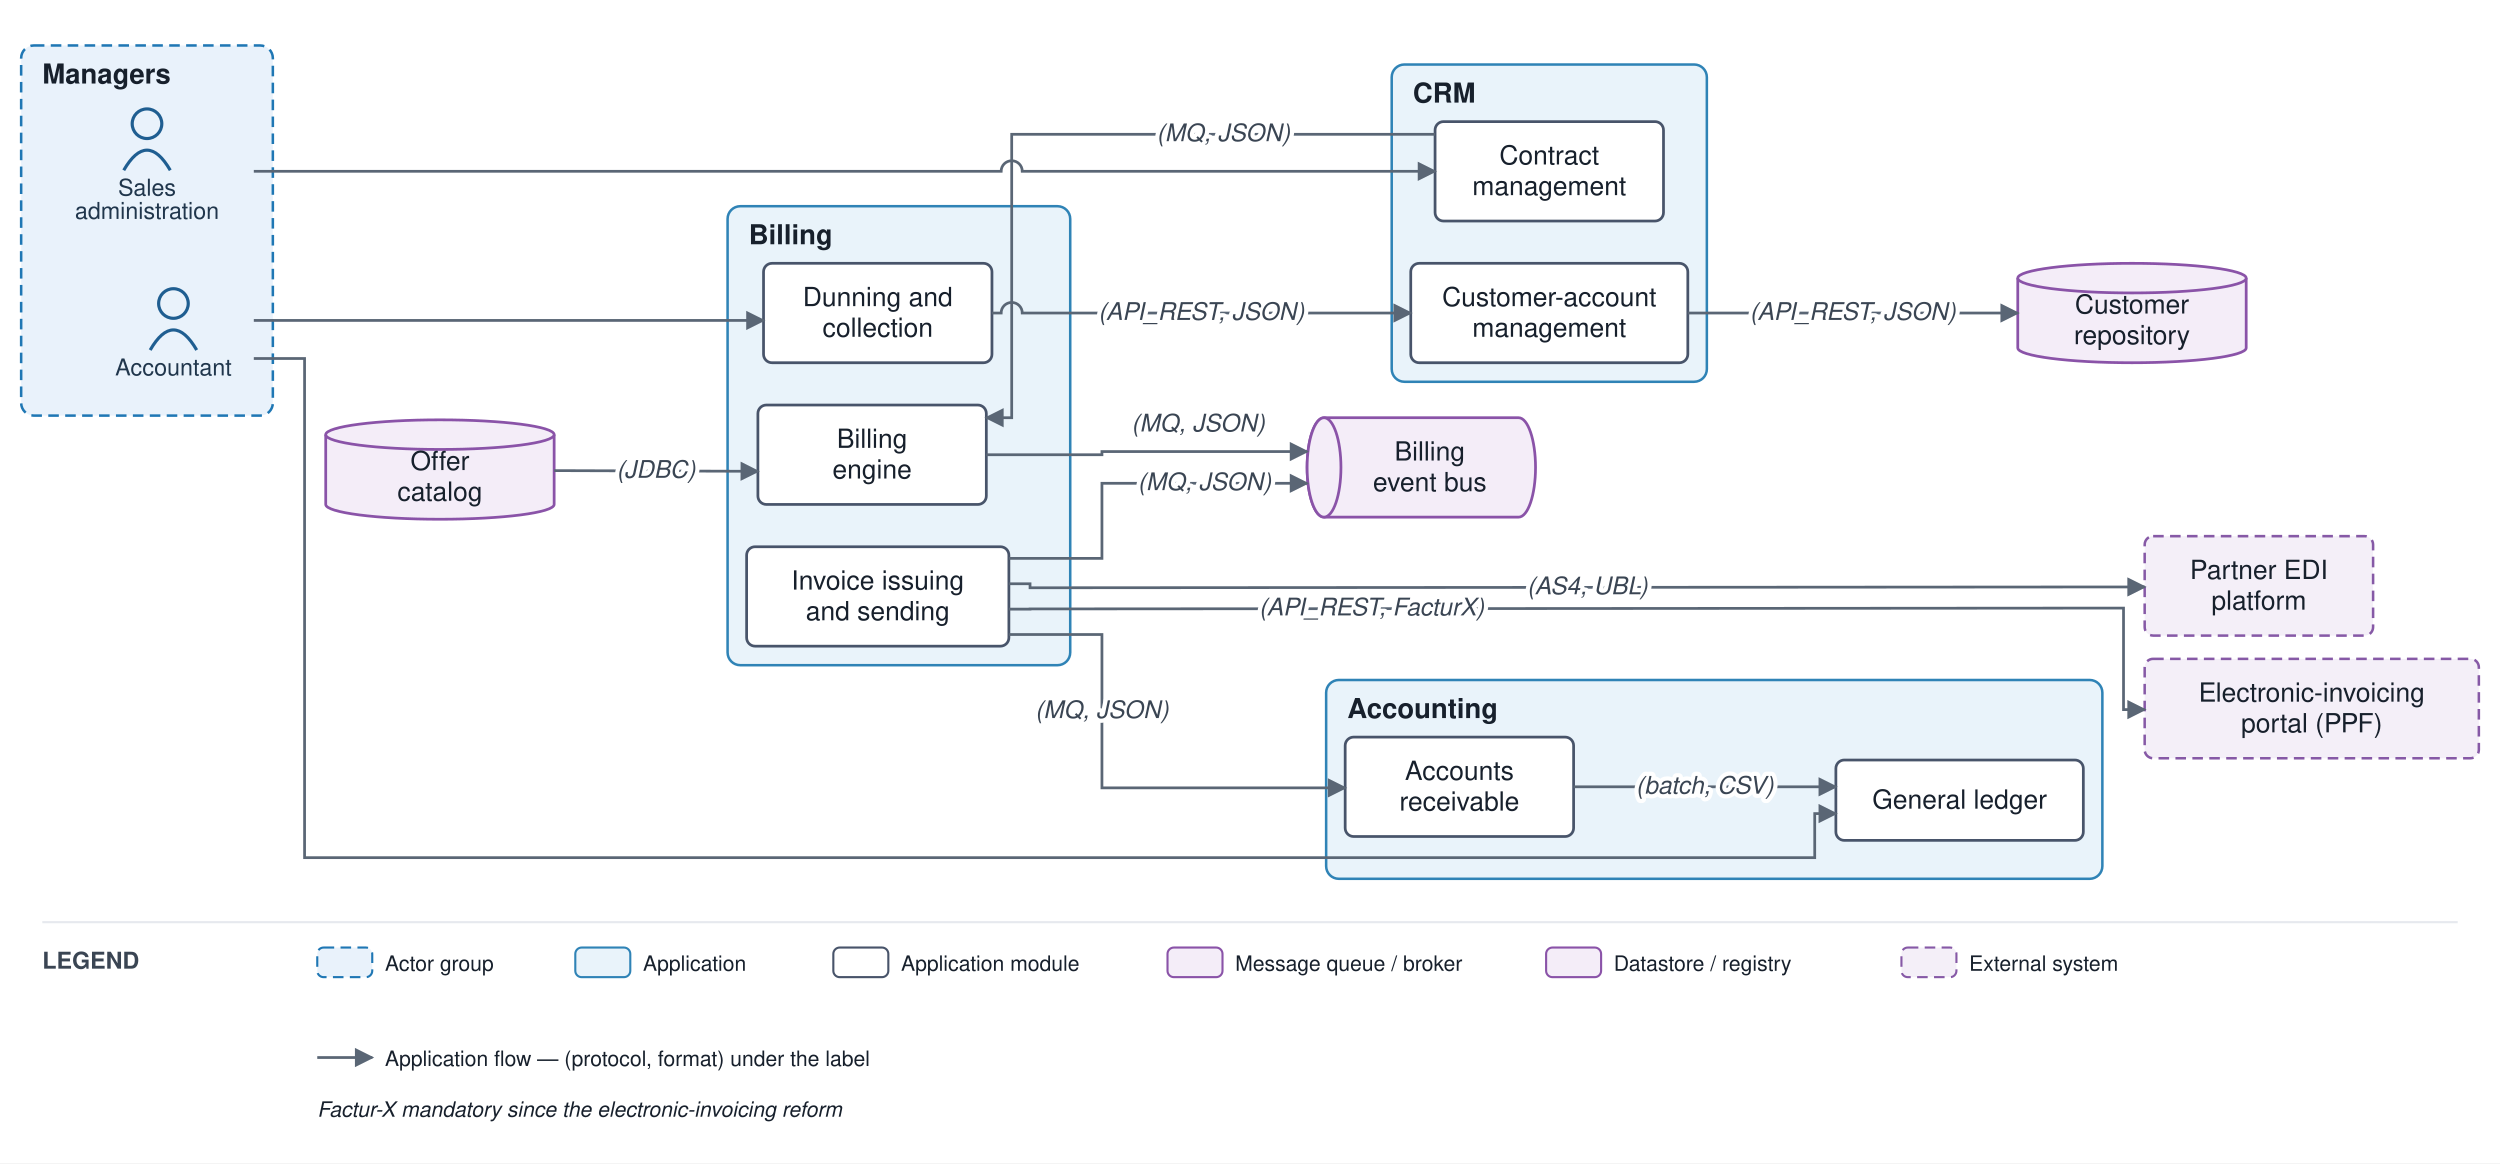
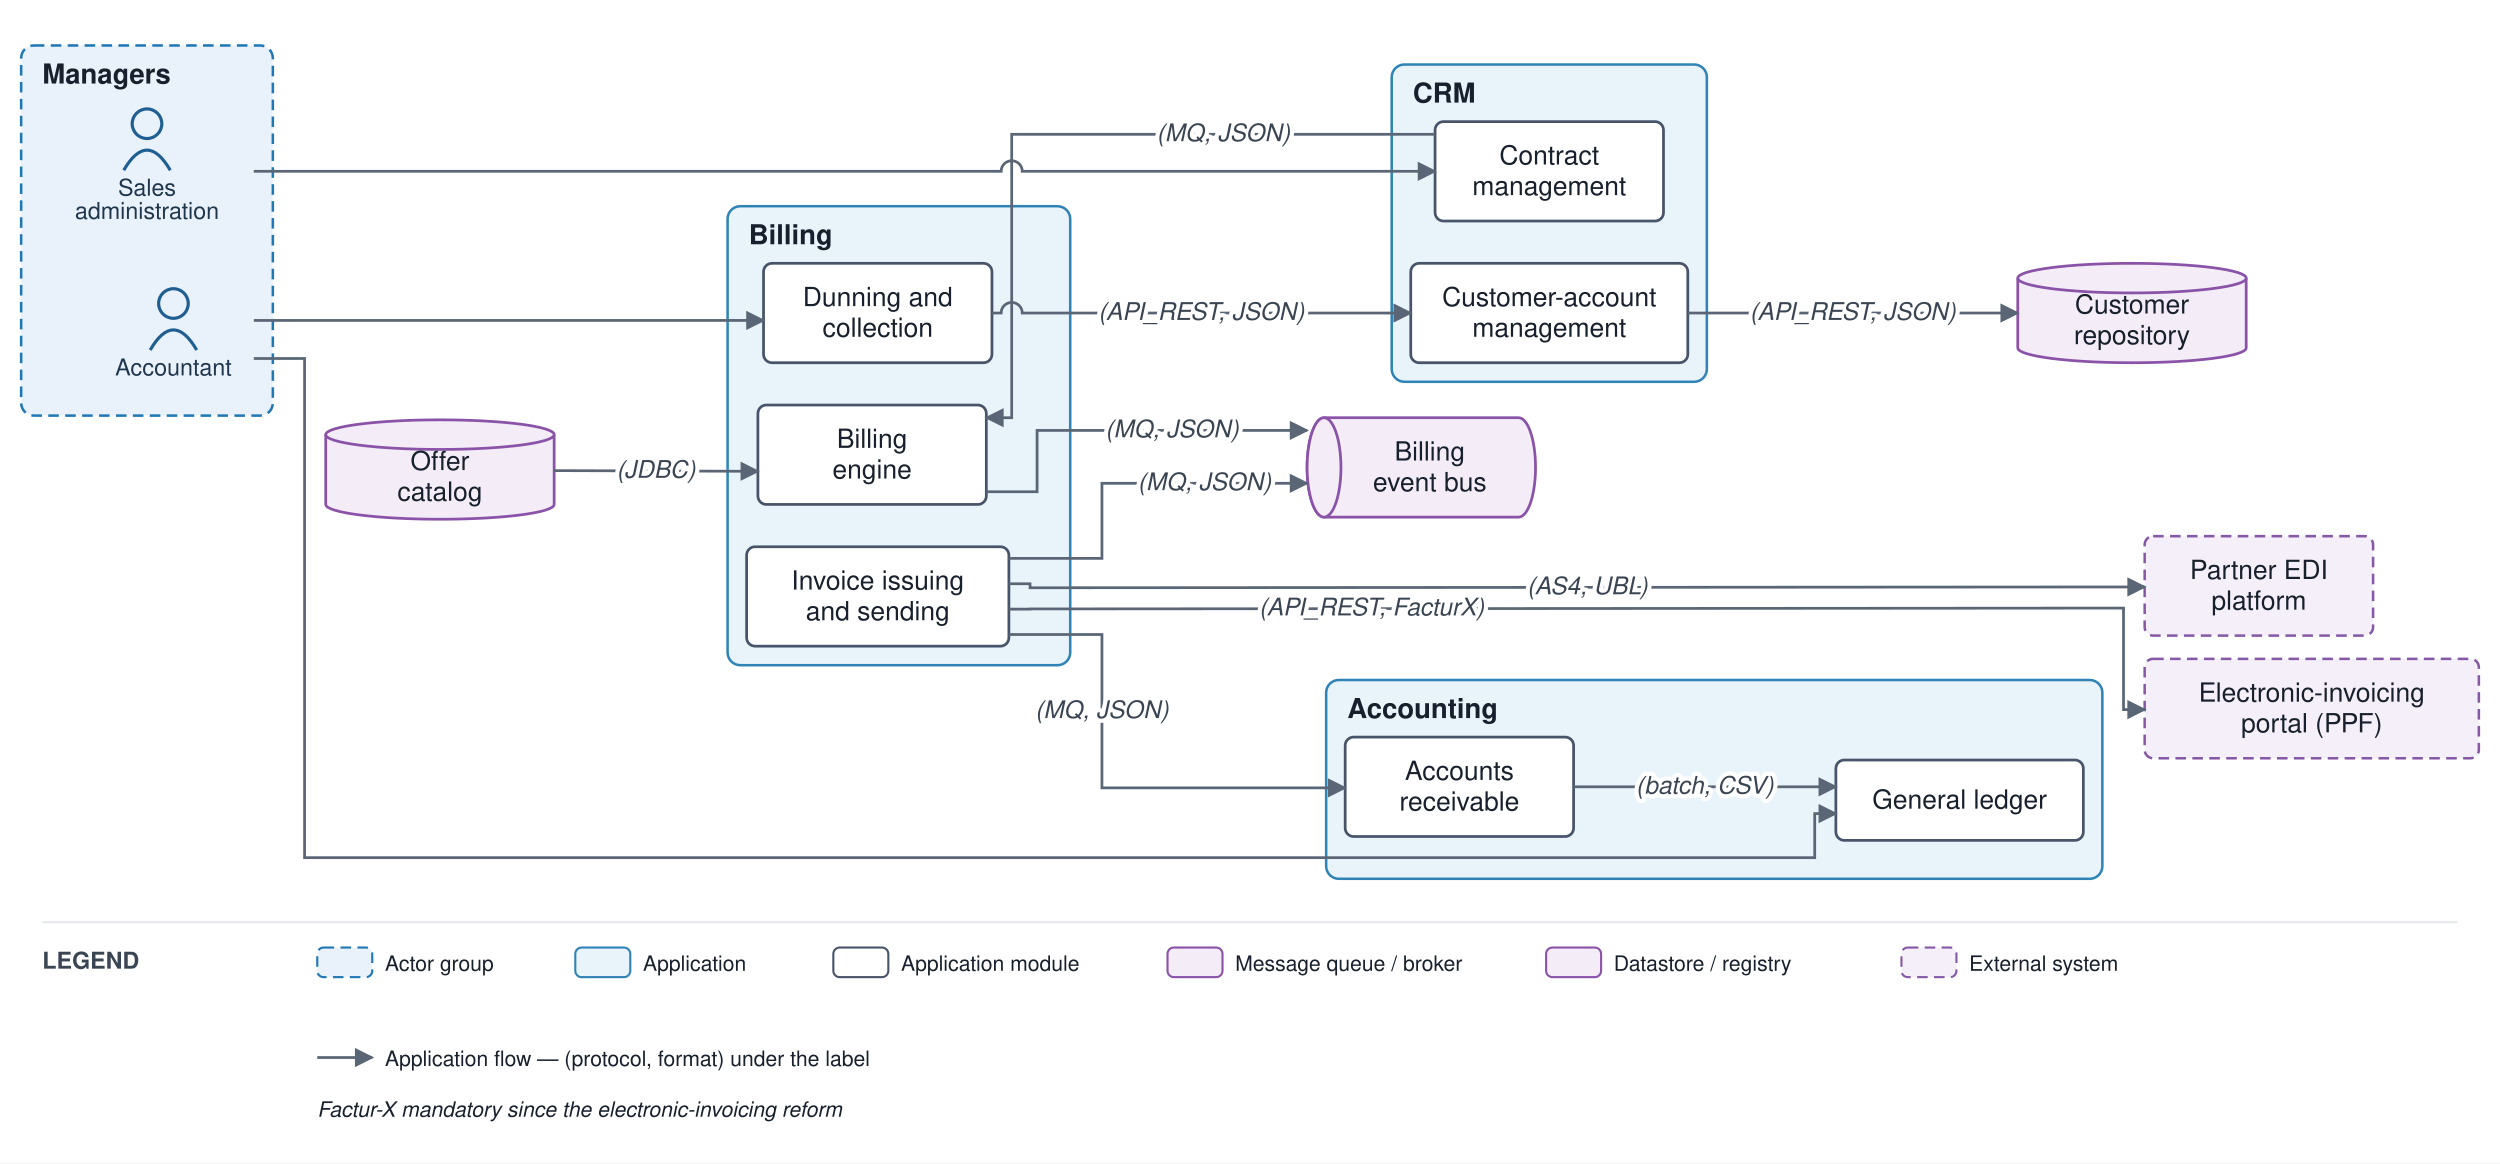
<svg xmlns="http://www.w3.org/2000/svg" viewBox="0 0 1182 550" font-family="Helvetica,Arial,sans-serif">
  <defs>
    <marker id="arr" viewBox="0 0 10 10" refX="9" refY="5" markerWidth="7" markerHeight="7" orient="auto-start-reverse">
      <path d="M0,0 L10,5 L0,10 z" fill="#5a6675" />
    </marker>
  </defs>
  <rect width="1182" height="550" fill="#ffffff" />
  <rect x="10" y="21.5" width="119" height="175" rx="6" fill="#e9f2fb" stroke="#1f77b4" stroke-width="1.2" stroke-dasharray="5 3" />
  <text x="20" y="39.5" font-size="13" font-weight="bold" fill="#17202c">Managers</text>
  <rect x="658" y="30.5" width="149" height="150" rx="6" fill="#e9f3fa" stroke="#2f83b6" stroke-width="1.2" />
  <text x="668" y="48.5" font-size="13" font-weight="bold" fill="#17202c">CRM</text>
  <rect x="344" y="97.5" width="162" height="217" rx="6" fill="#e9f3fa" stroke="#2f83b6" stroke-width="1.2" />
  <text x="354" y="115.5" font-size="13" font-weight="bold" fill="#17202c">Billing</text>
  <rect x="627" y="321.5" width="367" height="94" rx="6" fill="#e9f3fa" stroke="#2f83b6" stroke-width="1.2" />
  <text x="637" y="339.5" font-size="13" font-weight="bold" fill="#17202c">Accounting</text>
  <circle cx="82" cy="143.5" r="7" fill="none" stroke="#1f5e91" stroke-width="1.5" />
  <path d="M 71 165.5 q 11 -19 22 0" fill="none" stroke="#1f5e91" stroke-width="1.5" />
  <text x="82" y="177.5" font-size="11" text-anchor="middle" fill="#20364c">Accountant</text>
  <circle cx="69.5" cy="58.5" r="7" fill="none" stroke="#1f5e91" stroke-width="1.5" />
  <path d="M 58.5 80.5 q 11 -19 22 0" fill="none" stroke="#1f5e91" stroke-width="1.5" />
  <text x="69.5" y="92.5" font-size="11" text-anchor="middle" fill="#20364c">Sales</text>
  <text x="69.5" y="103.5" font-size="11" text-anchor="middle" fill="#20364c">administration</text>
  <rect x="667" y="124.5" width="131" height="47" rx="4" fill="#ffffff" stroke="#48546a" stroke-width="1.3" />
  <text x="732.5" y="144.75" font-size="12.5" text-anchor="middle" fill="#17202c">Customer-account</text>
  <text x="732.5" y="159.25" font-size="12.5" text-anchor="middle" fill="#17202c">management</text>
  <rect x="678.5" y="57.5" width="108" height="47" rx="4" fill="#ffffff" stroke="#48546a" stroke-width="1.3" />
  <text x="732.5" y="77.75" font-size="12.5" text-anchor="middle" fill="#17202c">Contract</text>
  <text x="732.5" y="92.25" font-size="12.5" text-anchor="middle" fill="#17202c">management</text>
  <rect x="358.333" y="191.5" width="108" height="47" rx="4" fill="#ffffff" stroke="#48546a" stroke-width="1.3" />
  <text x="412.333" y="211.75" font-size="12.5" text-anchor="middle" fill="#17202c">Billing</text>
  <text x="412.333" y="226.25" font-size="12.5" text-anchor="middle" fill="#17202c">engine</text>
  <rect x="353" y="258.5" width="124" height="47" rx="4" fill="#ffffff" stroke="#48546a" stroke-width="1.3" />
  <text x="415" y="278.75" font-size="12.5" text-anchor="middle" fill="#17202c">Invoice issuing</text>
  <text x="415" y="293.25" font-size="12.5" text-anchor="middle" fill="#17202c">and sending</text>
  <rect x="361" y="124.5" width="108" height="47" rx="4" fill="#ffffff" stroke="#48546a" stroke-width="1.3" />
  <text x="415" y="144.75" font-size="12.5" text-anchor="middle" fill="#17202c">Dunning and</text>
  <text x="415" y="159.25" font-size="12.5" text-anchor="middle" fill="#17202c">collection</text>
  <rect x="868" y="359.333" width="117" height="38" rx="4" fill="#ffffff" stroke="#48546a" stroke-width="1.3" />
  <text x="926.5" y="382.333" font-size="12.5" text-anchor="middle" fill="#17202c">General ledger</text>
  <rect x="636" y="348.5" width="108" height="47" rx="4" fill="#ffffff" stroke="#48546a" stroke-width="1.3" />
  <text x="690" y="368.75" font-size="12.5" text-anchor="middle" fill="#17202c">Accounts</text>
  <text x="690" y="383.25" font-size="12.5" text-anchor="middle" fill="#17202c">receivable</text>
  <path d="M 626 197.5 h 92 a 8 23.5 0 0 1 0 47 h -92 a 8 23.5 0 0 1 0 -47" fill="#f4edf8" stroke="#8a53a8" stroke-width="1.3" />
  <ellipse cx="626" cy="221" rx="8" ry="23.5" fill="#f4edf8" stroke="#8a53a8" stroke-width="1.3" />
  <text x="676" y="217.75" font-size="12.5" text-anchor="middle" fill="#17202c">Billing</text>
  <text x="676" y="232.25" font-size="12.5" text-anchor="middle" fill="#17202c">event bus</text>
  <path d="M 954 131.5 v 33 a 54 7 0 0 0 108 0 v -33" fill="#f4edf8" stroke="#8a53a8" stroke-width="1.3" />
  <ellipse cx="1008" cy="131.5" rx="54" ry="7" fill="#f4edf8" stroke="#8a53a8" stroke-width="1.3" />
  <text x="1008" y="148.25" font-size="12.5" text-anchor="middle" fill="#17202c">Customer</text>
  <text x="1008" y="162.75" font-size="12.5" text-anchor="middle" fill="#17202c">repository</text>
  <path d="M 154 205.5 v 33 a 54 7 0 0 0 108 0 v -33" fill="#f4edf8" stroke="#8a53a8" stroke-width="1.3" />
  <ellipse cx="208" cy="205.5" rx="54" ry="7" fill="#f4edf8" stroke="#8a53a8" stroke-width="1.3" />
  <text x="208" y="222.25" font-size="12.5" text-anchor="middle" fill="#17202c">Offer</text>
  <text x="208" y="236.75" font-size="12.5" text-anchor="middle" fill="#17202c">catalog</text>
  <rect x="1014" y="253.5" width="108" height="47" rx="4" fill="#f4eff8" stroke="#8659a6" stroke-width="1.2" stroke-dasharray="5 3" />
  <text x="1068" y="273.75" font-size="12.5" text-anchor="middle" fill="#17202c">Partner EDI</text>
  <text x="1068" y="288.25" font-size="12.5" text-anchor="middle" fill="#17202c">platform</text>
  <rect x="1014" y="311.5" width="158" height="47" rx="4" fill="#f4eff8" stroke="#8659a6" stroke-width="1.2" stroke-dasharray="5 3" />
  <text x="1093" y="331.75" font-size="12.5" text-anchor="middle" fill="#17202c">Electronic-invoicing</text>
  <text x="1093" y="346.25" font-size="12.5" text-anchor="middle" fill="#17202c">portal (PPF)</text>
  <path d="M 120 81 L 473.333 81 A 5 5 0 0 1 483.333 81 L 678.5 81" fill="none" stroke="#5a6675" stroke-width="1.3" marker-end="url(#arr)" />
  <path d="M 798 148 L 954 148" fill="none" stroke="#5a6675" stroke-width="1.3" marker-end="url(#arr)" />
  <path d="M 678.5 63.5 L 478.333 63.5 L 478.333 197.5 L 466.333 197.5" fill="none" stroke="#5a6675" stroke-width="1.3" marker-end="url(#arr)" />
  <path d="M 262 222.5 L 358.333 222.833" fill="none" stroke="#5a6675" stroke-width="1.3" marker-end="url(#arr)" />
-   <path d="M 466.333 215 L 521 215 L 521 213.5 L 618 213.5" fill="none" stroke="#5a6675" stroke-width="1.3" marker-end="url(#arr)" />
+   <path d="M 466.333 232.5 L 490.333 232.5 L 490.333 203.5 L 618 203.5" fill="none" stroke="#5a6675" stroke-width="1.3" marker-end="url(#arr)" />
  <path d="M 477 264 L 521 264 L 521 228.5 L 618 228.5" fill="none" stroke="#5a6675" stroke-width="1.3" marker-end="url(#arr)" />
  <path d="M 477 276 L 487 276 L 487 277.9 L 1014 277.5" fill="none" stroke="#5a6675" stroke-width="1.3" marker-end="url(#arr)" />
  <path d="M 477 288 L 487 288 L 487 287.9 L 1004 287.5 L 1004 335.5 L 1014 335.5" fill="none" stroke="#5a6675" stroke-width="1.3" marker-end="url(#arr)" />
  <path d="M 477 300 L 521 300 L 521 372.5 L 636 372.5" fill="none" stroke="#5a6675" stroke-width="1.3" marker-end="url(#arr)" />
  <path d="M 469 148 L 473.333 148 A 5 5 0 0 1 483.333 148 L 667 148" fill="none" stroke="#5a6675" stroke-width="1.3" marker-end="url(#arr)" />
  <path d="M 744 372 L 868 372" fill="none" stroke="#5a6675" stroke-width="1.3" marker-end="url(#arr)" />
  <path d="M 120 169.5 L 144 169.5 L 144 405.5 L 858 405.5 L 858 384.667 L 868 384.667" fill="none" stroke="#5a6675" stroke-width="1.3" marker-end="url(#arr)" />
  <path d="M 120 151.5 L 361 151.5" fill="none" stroke="#5a6675" stroke-width="1.3" marker-end="url(#arr)" />
  <text x="876" y="151.25" font-size="11.5" text-anchor="middle" fill="#3a4553" font-style="italic" stroke="#ffffff" stroke-width="4" paint-order="stroke" stroke-linejoin="round">(API_REST, JSON)</text>
  <text x="578.417" y="66.75" font-size="11.5" text-anchor="middle" fill="#3a4553" font-style="italic" stroke="#ffffff" stroke-width="4" paint-order="stroke" stroke-linejoin="round">(MQ, JSON)</text>
  <text x="310.167" y="225.917" font-size="11.5" text-anchor="middle" fill="#3a4553" font-style="italic" stroke="#ffffff" stroke-width="4" paint-order="stroke" stroke-linejoin="round">(JDBC)</text>
-   <text x="566.5" y="204" font-size="11.5" text-anchor="middle" fill="#3a4553" font-style="italic" stroke="#ffffff" stroke-width="4" paint-order="stroke" stroke-linejoin="round">(MQ, JSON)</text>
+   <text x="554.167" y="206.75" font-size="11.5" text-anchor="middle" fill="#3a4553" font-style="italic" stroke="#ffffff" stroke-width="4" paint-order="stroke" stroke-linejoin="round">(MQ, JSON)</text>
  <text x="569.5" y="231.75" font-size="11.5" text-anchor="middle" fill="#3a4553" font-style="italic" stroke="#ffffff" stroke-width="4" paint-order="stroke" stroke-linejoin="round">(MQ, JSON)</text>
  <text x="750.5" y="280.95" font-size="11.5" text-anchor="middle" fill="#3a4553" font-style="italic" stroke="#ffffff" stroke-width="4" paint-order="stroke" stroke-linejoin="round">(AS4, UBL)</text>
  <text x="648.5" y="290.95" font-size="11.5" text-anchor="middle" fill="#3a4553" font-style="italic" stroke="#ffffff" stroke-width="4" paint-order="stroke" stroke-linejoin="round">(API_REST, FacturX)</text>
  <text x="521" y="339.5" font-size="11.5" text-anchor="middle" fill="#3a4553" font-style="italic" stroke="#ffffff" stroke-width="4" paint-order="stroke" stroke-linejoin="round">(MQ, JSON)</text>
  <text x="568" y="151.25" font-size="11.5" text-anchor="middle" fill="#3a4553" font-style="italic" stroke="#ffffff" stroke-width="4" paint-order="stroke" stroke-linejoin="round">(API_REST, JSON)</text>
  <text x="806" y="375.25" font-size="11.5" text-anchor="middle" fill="#3a4553" font-style="italic" stroke="#ffffff" stroke-width="4" paint-order="stroke" stroke-linejoin="round">(batch, CSV)</text>
  <line x1="20" y1="436" x2="1162" y2="436" stroke="#e6e9ee" stroke-width="1" />
  <text x="20" y="458" font-size="11" font-weight="bold" fill="#3a4553">LEGEND</text>
  <rect x="150" y="448" width="26" height="14" rx="3" fill="#e9f2fb" stroke="#1f77b4" stroke-dasharray="5 3" />
  <text x="182" y="459" font-size="10" fill="#17202c">Actor group</text>
  <rect x="272" y="448" width="26" height="14" rx="3" fill="#e9f3fa" stroke="#2f83b6" />
  <text x="304" y="459" font-size="10" fill="#17202c">Application</text>
  <rect x="394" y="448" width="26" height="14" rx="3" fill="#ffffff" stroke="#48546a" />
  <text x="426" y="459" font-size="10" fill="#17202c">Application module</text>
  <rect x="552" y="448" width="26" height="14" rx="3" fill="#f4edf8" stroke="#8a53a8" />
  <text x="584" y="459" font-size="10" fill="#17202c">Message queue / broker</text>
  <rect x="731" y="448" width="26" height="14" rx="3" fill="#f4edf8" stroke="#8a53a8" />
  <text x="763" y="459" font-size="10" fill="#17202c">Datastore / registry</text>
  <rect x="899" y="448" width="26" height="14" rx="3" fill="#f4eff8" stroke="#8659a6" stroke-dasharray="5 3" />
  <text x="931" y="459" font-size="10" fill="#17202c">External system</text>
  <line x1="150" y1="500" x2="176" y2="500" stroke="#5a6675" stroke-width="1.3" marker-end="url(#arr)" />
  <text x="182" y="504" font-size="10" fill="#17202c">Application flow — (protocol, format) under the label</text>
  <text x="150" y="528" font-size="10" fill="#17202c" font-style="italic">Factur-X mandatory since the electronic-invoicing reform</text>
</svg>
